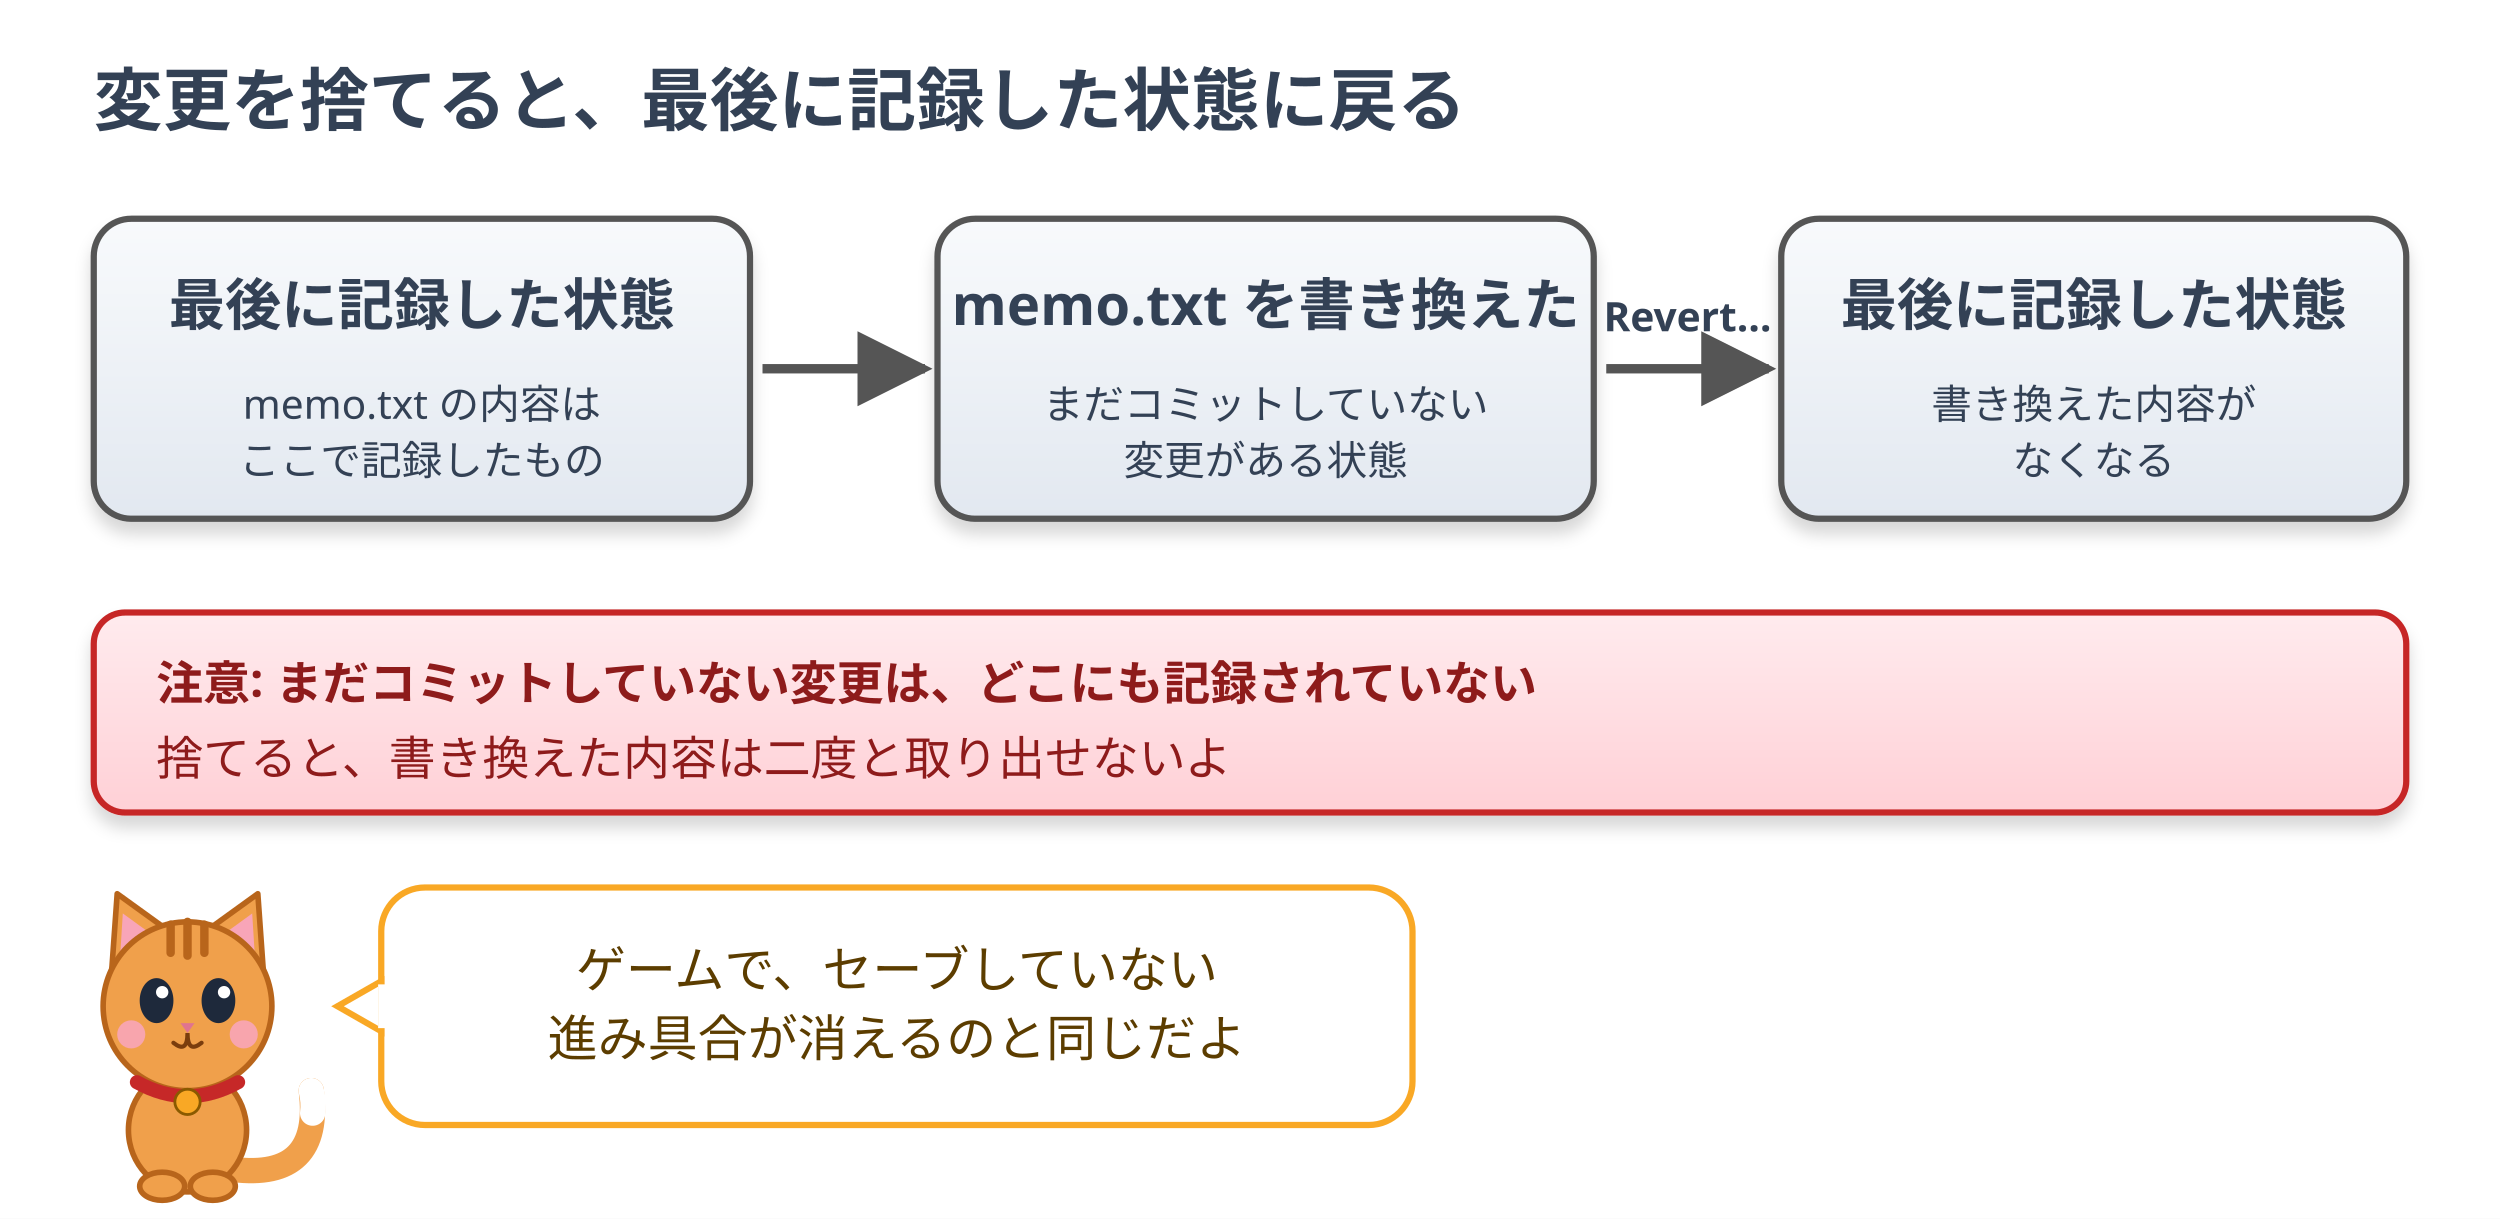
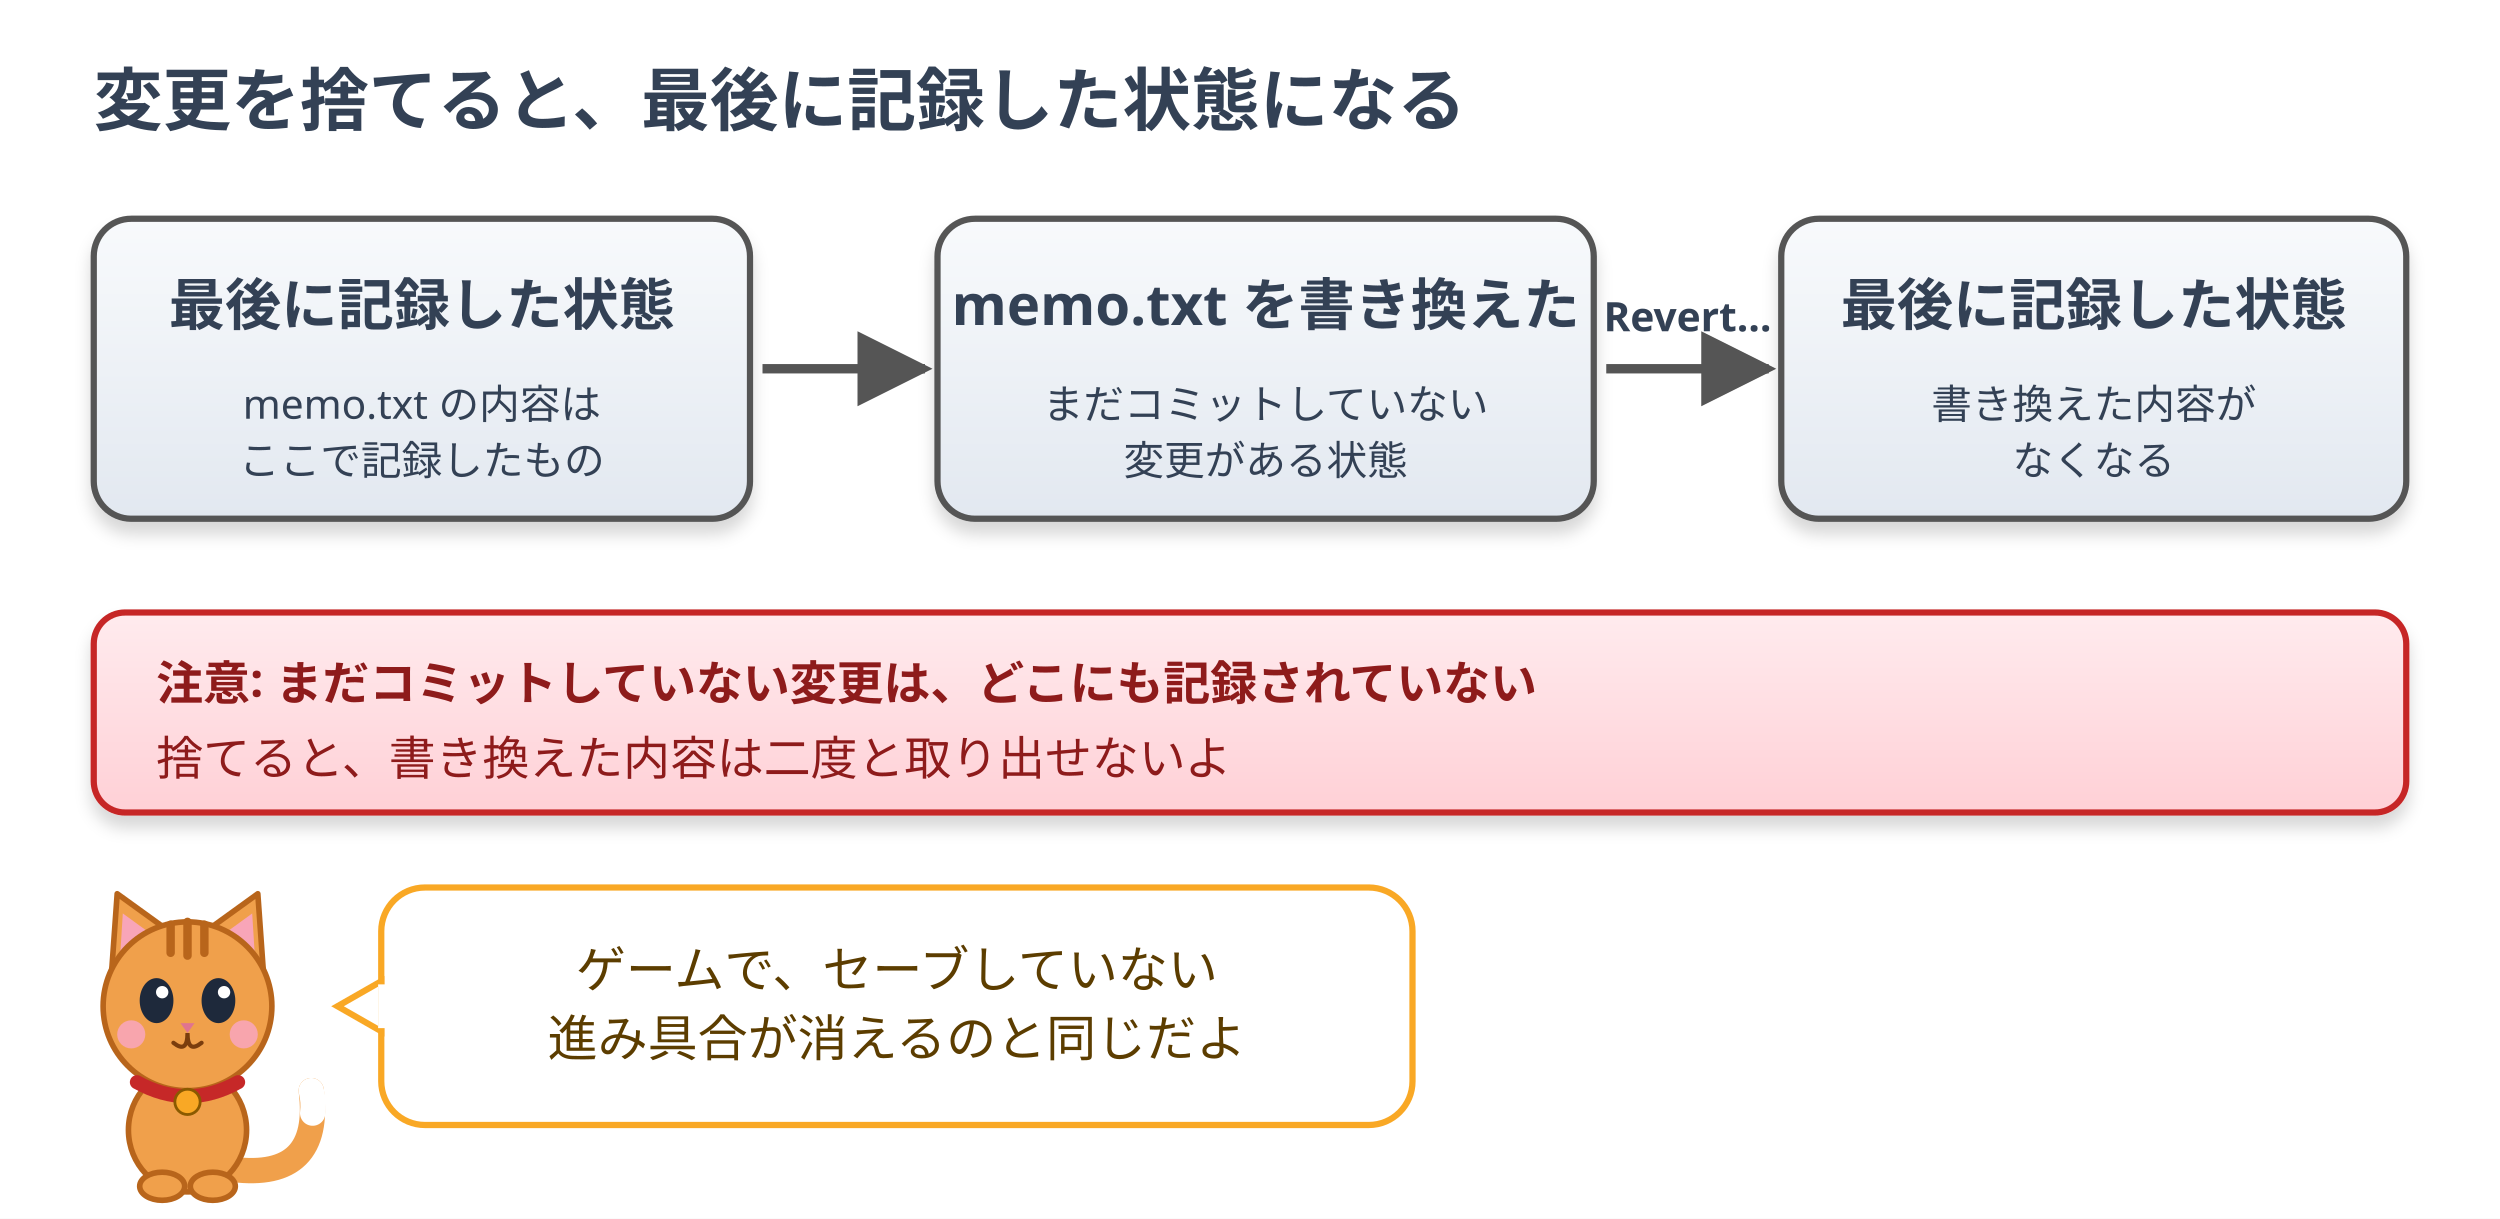
<svg xmlns="http://www.w3.org/2000/svg" viewBox="0 0 800 390" width="800" height="390" font-family="'Segoe UI','Yu Gothic UI','Meiryo',sans-serif" role="img">
  <defs>
    <filter id="sh" x="-10%" y="-10%" width="120%" height="130%">
      <feDropShadow dx="0" dy="4" stdDeviation="2.5" flood-color="#000" flood-opacity="0.16" />
    </filter>
    <linearGradient id="gGray" x1="0" y1="0" x2="0" y2="1">
      <stop offset="0" stop-color="#f8fafc" />
      <stop offset="1" stop-color="#e2e8f0" />
    </linearGradient>
    <linearGradient id="gYel" x1="0" y1="0" x2="0" y2="1">
      <stop offset="0" stop-color="#fff8e1" />
      <stop offset="1" stop-color="#ffecb3" />
    </linearGradient>
    <linearGradient id="gRed" x1="0" y1="0" x2="0" y2="1">
      <stop offset="0" stop-color="#ffebee" />
      <stop offset="1" stop-color="#ffd0d6" />
    </linearGradient>
    <marker id="ar" viewBox="0 0 10 10" refX="9" refY="5" markerWidth="8" markerHeight="8" orient="auto-start-reverse">
      <path d="M0 0L10 5L0 10z" fill="#555555" />
    </marker>
  </defs>
  <rect width="800" height="390" fill="#ffffff" />
-   <text x="30" y="40" font-size="22" fill="#334155" text-anchor="start" font-weight="700">変更を捨てると、最後に記録した状態に戻る</text>
+   <text x="30" y="40" font-size="22" fill="#334155" text-anchor="start" font-weight="700">変更を捨てると、最後に記録した状態になる</text>
  <rect x="30" y="70" width="210" height="96" rx="12" fill="url(#gGray)" stroke="#555555" stroke-width="2" filter="url(#sh)" />
  <text x="135" y="104" font-size="18" fill="#334155" text-anchor="middle" font-weight="700">最後に記録した状態</text>
  <text x="135" y="134" font-size="13" fill="#334155" text-anchor="middle">memo.txt の内容は</text>
  <text x="135" y="152" font-size="13" fill="#334155" text-anchor="middle">ここで記録したもの</text>
  <line x1="244" y1="118" x2="296" y2="118" stroke="#555555" stroke-width="3" marker-end="url(#ar)" />
  <rect x="300" y="70" width="210" height="96" rx="12" fill="url(#gGray)" stroke="#555555" stroke-width="2" filter="url(#sh)" />
  <text x="405" y="104" font-size="18" fill="#334155" text-anchor="middle" font-weight="700">memo.txt を書き換えた</text>
  <text x="405" y="134" font-size="13" fill="#334155" text-anchor="middle">まだコミットしていない</text>
  <text x="405" y="152" font-size="13" fill="#334155" text-anchor="middle">変更がある状態</text>
  <line x1="514" y1="118" x2="566" y2="118" stroke="#555555" stroke-width="3" marker-end="url(#ar)" />
  <text x="540" y="106" font-size="13" fill="#334155" text-anchor="middle" font-weight="700">Revert...</text>
  <rect x="570" y="70" width="200" height="96" rx="12" fill="url(#gGray)" stroke="#555555" stroke-width="2" filter="url(#sh)" />
  <text x="670" y="104" font-size="18" fill="#334155" text-anchor="middle" font-weight="700">最後に記録した状態</text>
  <text x="670" y="134" font-size="13" fill="#334155" text-anchor="middle">書き換えた内容が</text>
  <text x="670" y="152" font-size="13" fill="#334155" text-anchor="middle">なくなる</text>
  <rect x="30" y="196" width="740" height="64" rx="10" fill="url(#gRed)" stroke="#c62828" stroke-width="2" filter="url(#sh)" />
  <text x="50" y="224" font-size="15" fill="#8e1b1b" text-anchor="start" font-weight="700">注意: まだコミットしていない変更は、どこにも記録されていない</text>
  <text x="50" y="248" font-size="15" fill="#8e1b1b" text-anchor="start">捨てると、書き換えた内容は二度と取り出せないよ</text>
  <g transform="translate(60 322) scale(0.9)">
    <path d="M16 58 Q48 62 44 30" fill="none" stroke="#f0a04b" stroke-width="9" stroke-linecap="round" />
    <path d="M44.5 38 Q45 34 44 30" fill="none" stroke="#ffffff" stroke-width="9" stroke-linecap="round" />
    <ellipse cx="0" cy="44" rx="21" ry="22" fill="#f0a04b" stroke="#b8651b" stroke-width="2" />
    <ellipse cx="-9" cy="64" rx="8" ry="5" fill="#f0a04b" stroke="#b8651b" stroke-width="2" />
    <ellipse cx="9" cy="64" rx="8" ry="5" fill="#f0a04b" stroke="#b8651b" stroke-width="2" />
    <polygon points="-27,-12 -25,-40 -7,-27" fill="#f0a04b" stroke="#b8651b" stroke-width="2" stroke-linejoin="round" />
    <polygon points="27,-12 25,-40 7,-27" fill="#f0a04b" stroke="#b8651b" stroke-width="2" stroke-linejoin="round" />
    <polygon points="-24,-17 -23,-33 -12,-25" fill="#f8a5b8" />
    <polygon points="24,-17 23,-33 12,-25" fill="#f8a5b8" />
    <circle cx="0" cy="0" r="30" fill="#f0a04b" stroke="#b8651b" stroke-width="2" />
    <path d="M-6 -29 L-6 -19 M0 -30 L0 -18 M6 -29 L6 -19" stroke="#b8651b" stroke-width="3" stroke-linecap="round" />
    <ellipse cx="-11" cy="-2" rx="6" ry="8" fill="#1e293b" />
    <circle cx="-9" cy="-5" r="2.2" fill="#fff" />
    <ellipse cx="11" cy="-2" rx="6" ry="8" fill="#1e293b" />
    <circle cx="13" cy="-5" r="2.2" fill="#fff" />
    <circle cx="-20" cy="10" r="5" fill="#f8a5b8" opacity="0.9" />
    <circle cx="20" cy="10" r="5" fill="#f8a5b8" opacity="0.9" />
    <polygon points="-2.5,6 2.5,6 0,9.5" fill="#e0748f" />
    <path d="M-5 13 Q0 17 0 9.5 Q0 17 5 13" fill="none" stroke="#7a3d0d" stroke-width="1.5" stroke-linecap="round" />
    <path d="M-18 27 Q0 37 18 27" fill="none" stroke="#c62828" stroke-width="5" stroke-linecap="round" />
    <circle cx="0" cy="34" r="4.5" fill="#f9a825" stroke="#8a5a00" stroke-width="1" />
  </g>
  <rect x="122" y="284" width="330" height="76" rx="14" fill="#ffffff" stroke="#f9a825" stroke-width="2" />
  <polygon points="122,314.0 108,322.0 122,330.0" fill="#ffffff" stroke="#f9a825" stroke-width="2" />
  <rect x="121" y="315.0" width="3" height="14" fill="#ffffff" />
  <text x="287.0" y="316.0" font-size="16" fill="#5c3d00" text-anchor="middle">ゲームで、セーブしていない</text>
  <text x="287.0" y="338.0" font-size="16" fill="#5c3d00" text-anchor="middle">進み具合が消えるのと同じだよ</text>
</svg>
